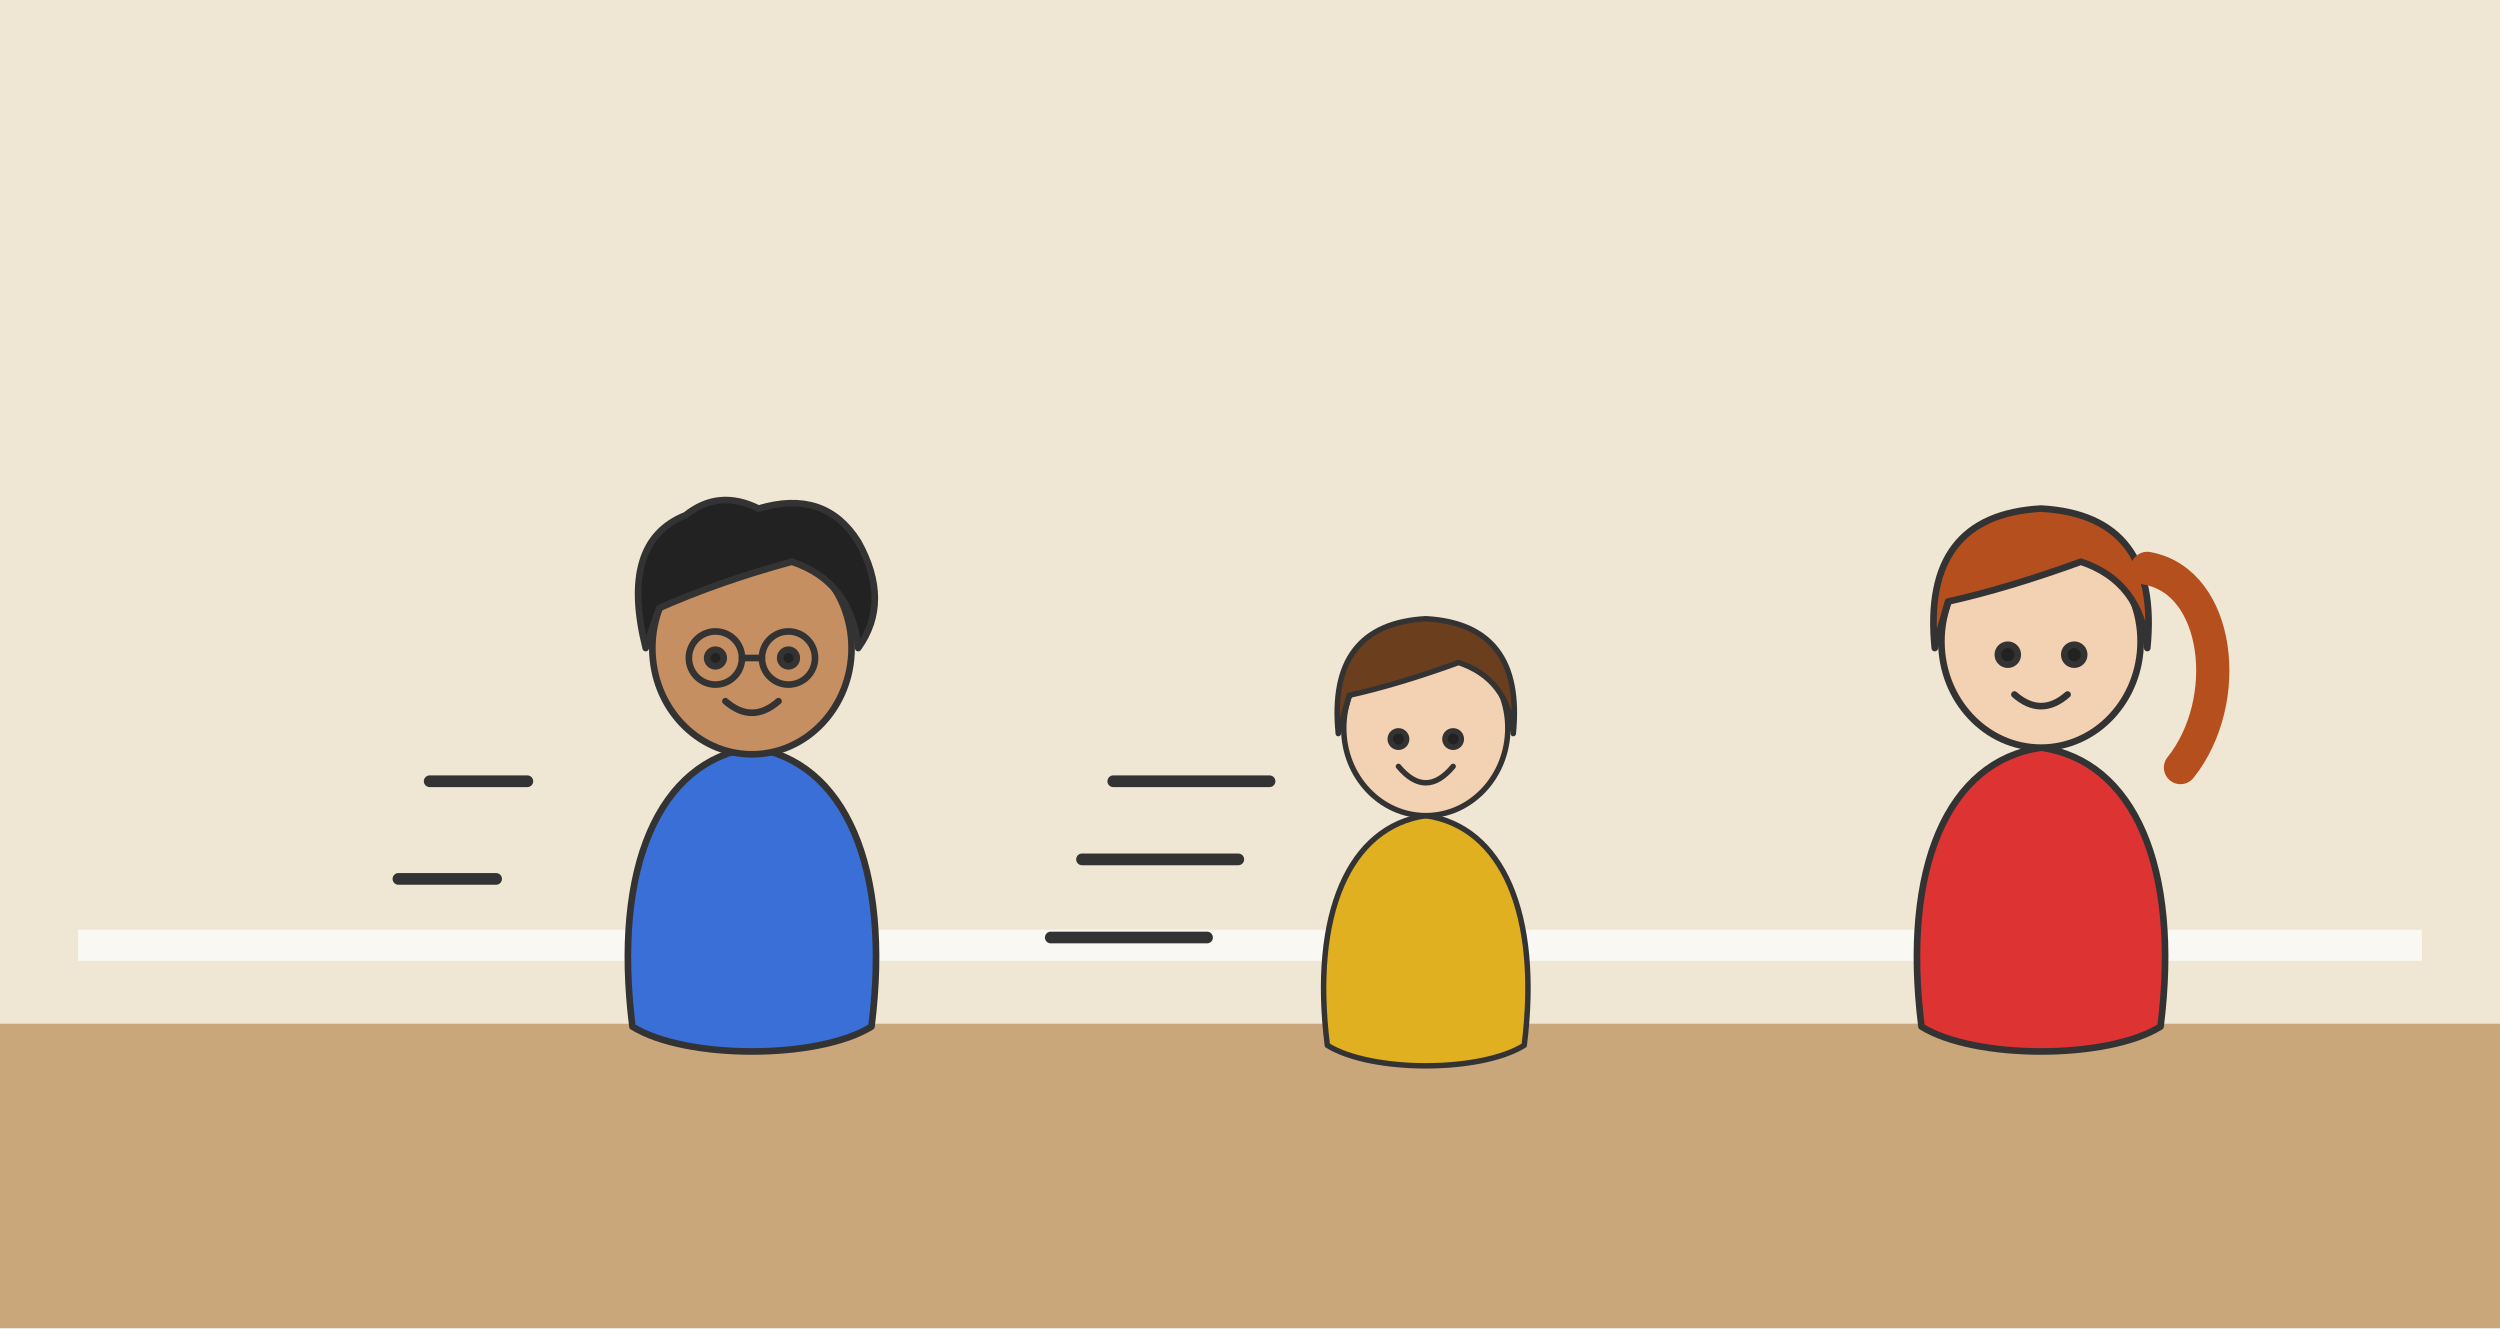
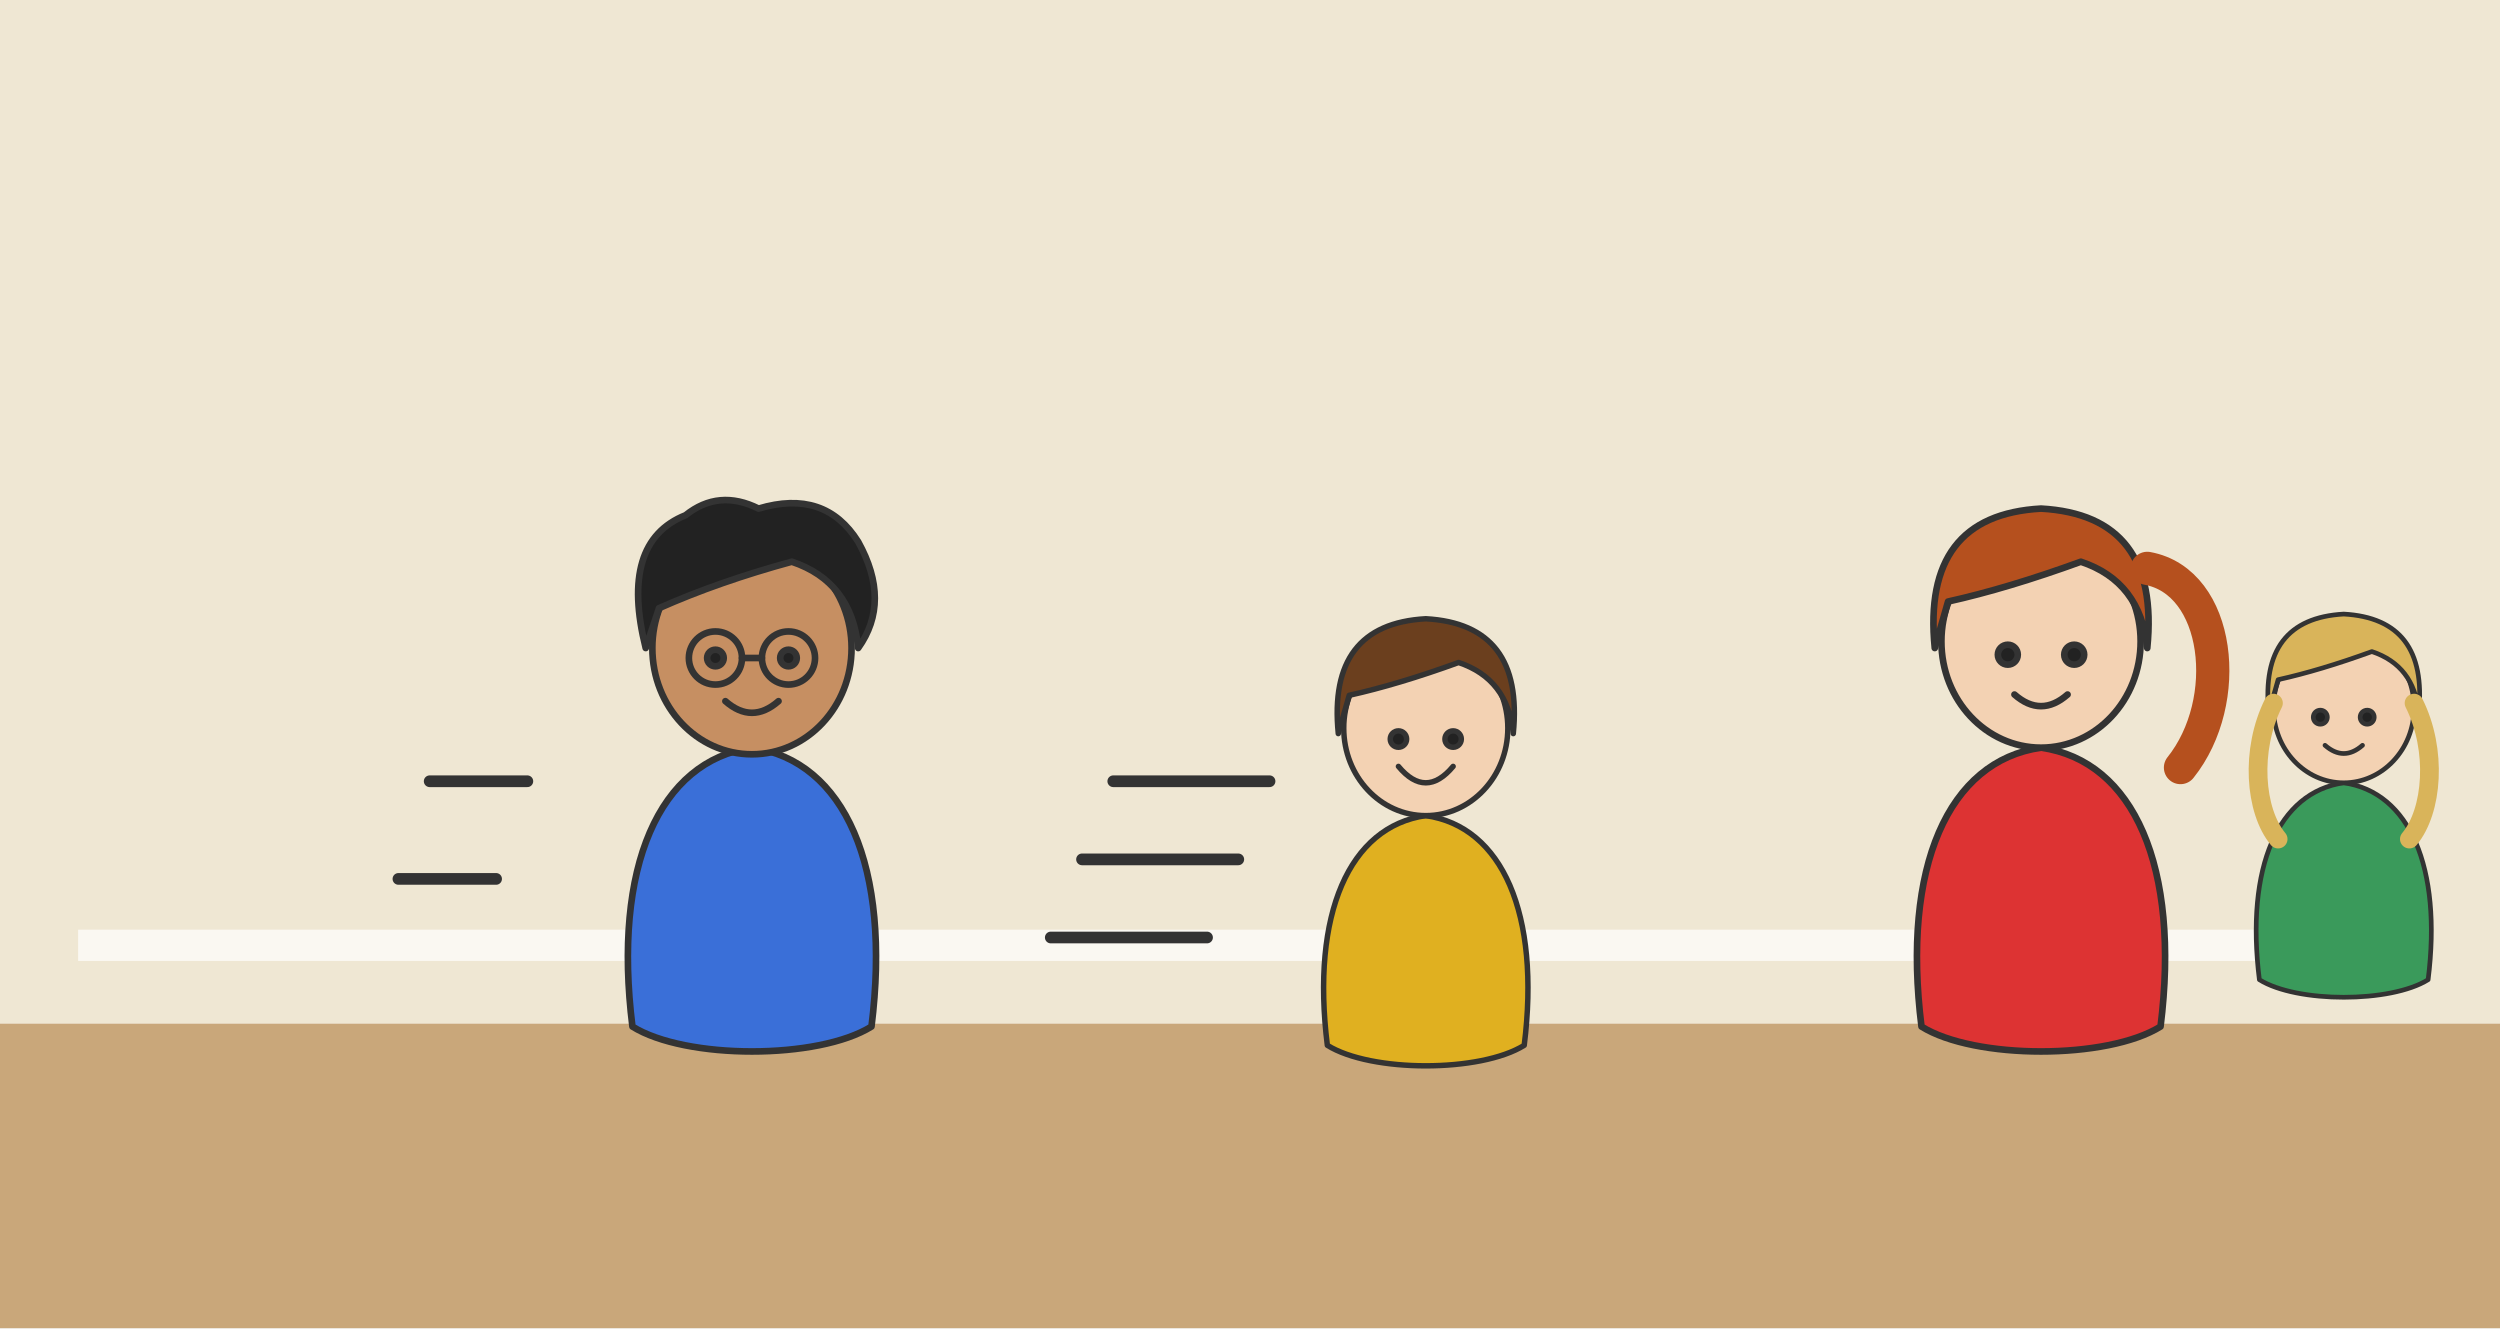
<svg xmlns="http://www.w3.org/2000/svg" viewBox="0 0 640 340" role="img">
  <defs>
    <g id="sophie" stroke="#333" stroke-width="2" stroke-linejoin="round" stroke-linecap="round">
      <path d="M14 168 C8 120 22 88 50 84 C78 88 92 120 86 168 C70 178 30 178 14 168 Z" fill="#3a9a5b" />
      <ellipse cx="50" cy="52" rx="30" ry="32" fill="#f3d2b3" />
      <path d="M18 54 Q14 14 50 12 Q86 14 82 54 Q80 34 62 28 Q40 36 22 40 Z" fill="#d9b45a" />
      <path d="M20 50 C10 70 12 96 22 108" fill="none" stroke="#d9b45a" stroke-width="8" />
      <path d="M80 50 C90 70 88 96 78 108" fill="none" stroke="#d9b45a" stroke-width="8" />
      <circle cx="40" cy="56" r="3" fill="#222" />
      <circle cx="60" cy="56" r="3" fill="#222" />
      <path d="M42 68 Q50 75 58 68" fill="none" />
    </g>
    <g id="ellie" stroke="#333" stroke-width="2" stroke-linejoin="round" stroke-linecap="round">
      <path d="M14 168 C8 120 22 88 50 84 C78 88 92 120 86 168 C70 178 30 178 14 168 Z" fill="#d33" />
      <ellipse cx="50" cy="52" rx="30" ry="32" fill="#f3d2b3" />
      <path d="M18 54 Q14 14 50 12 Q86 14 82 54 Q80 34 62 28 Q40 36 22 40 Z" fill="#b5501e" />
      <path d="M82 30 C104 34 108 70 92 90" fill="none" stroke="#b5501e" stroke-width="10" />
      <circle cx="40" cy="56" r="3" fill="#222" />
      <circle cx="60" cy="56" r="3" fill="#222" />
      <path d="M42 68 Q50 75 58 68" fill="none" />
    </g>
    <g id="peter" stroke="#333" stroke-width="2" stroke-linejoin="round" stroke-linecap="round">
      <path d="M14 168 C8 120 22 88 50 84 C78 88 92 120 86 168 C70 178 30 178 14 168 Z" fill="#e0b020" />
      <ellipse cx="50" cy="52" rx="30" ry="32" fill="#f3d2b3" />
      <path d="M18 54 Q14 14 50 12 Q86 14 82 54 Q80 34 62 28 Q40 36 22 40 Z" fill="#6b3f1e" />
      <circle cx="40" cy="56" r="3" fill="#222" />
      <circle cx="60" cy="56" r="3" fill="#222" />
      <path d="M40 66 Q50 78 60 66" fill="none" />
    </g>
    <g id="amir" stroke="#333" stroke-width="2" stroke-linejoin="round" stroke-linecap="round">
      <path d="M14 168 C8 120 22 88 50 84 C78 88 92 120 86 168 C70 178 30 178 14 168 Z" fill="#3a6fd8" />
      <ellipse cx="50" cy="54" rx="30" ry="32" fill="#c68f62" />
      <path d="M18 54 Q10 22 30 14 Q40 6 52 12 Q72 6 82 22 Q92 40 82 54 Q80 34 62 28 Q40 34 22 42 Z" fill="#222" />
      <circle cx="39" cy="57" r="8" fill="none" />
      <circle cx="61" cy="57" r="8" fill="none" />
      <path d="M47 57 L53 57" fill="none" />
      <circle cx="39" cy="57" r="2.5" fill="#222" />
      <circle cx="61" cy="57" r="2.5" fill="#222" />
      <path d="M42 70 Q50 77 58 70" fill="none" />
    </g>
  </defs>
  <rect width="640" height="340" fill="#f4efe2" />
  <rect y="262" width="640" height="78" fill="#c9a77a" />
  <rect width="640" height="262" fill="#efe7d3" />
  <rect x="20" y="238" width="600" height="8" fill="#fff" opacity=".7" />
  <use href="#peter" transform="translate(330,150) scale(0.7)" />
  <use href="#amir" transform="translate(150,120) scale(0.85)" />
  <use href="#ellie" transform="translate(480,120) scale(0.85)" />
+   <use href="#sophie" transform="translate(570,150) scale(0.6)" />
  <line x1="285" y1="200" x2="325" y2="200" stroke="#333" stroke-width="3" stroke-linecap="round" />
  <line x1="277" y1="220" x2="317" y2="220" stroke="#333" stroke-width="3" stroke-linecap="round" />
  <line x1="269" y1="240" x2="309" y2="240" stroke="#333" stroke-width="3" stroke-linecap="round" />
  <line x1="110" y1="200" x2="135" y2="200" stroke="#333" stroke-width="3" stroke-linecap="round" />
  <line x1="102" y1="225" x2="127" y2="225" stroke="#333" stroke-width="3" stroke-linecap="round" />
</svg>
